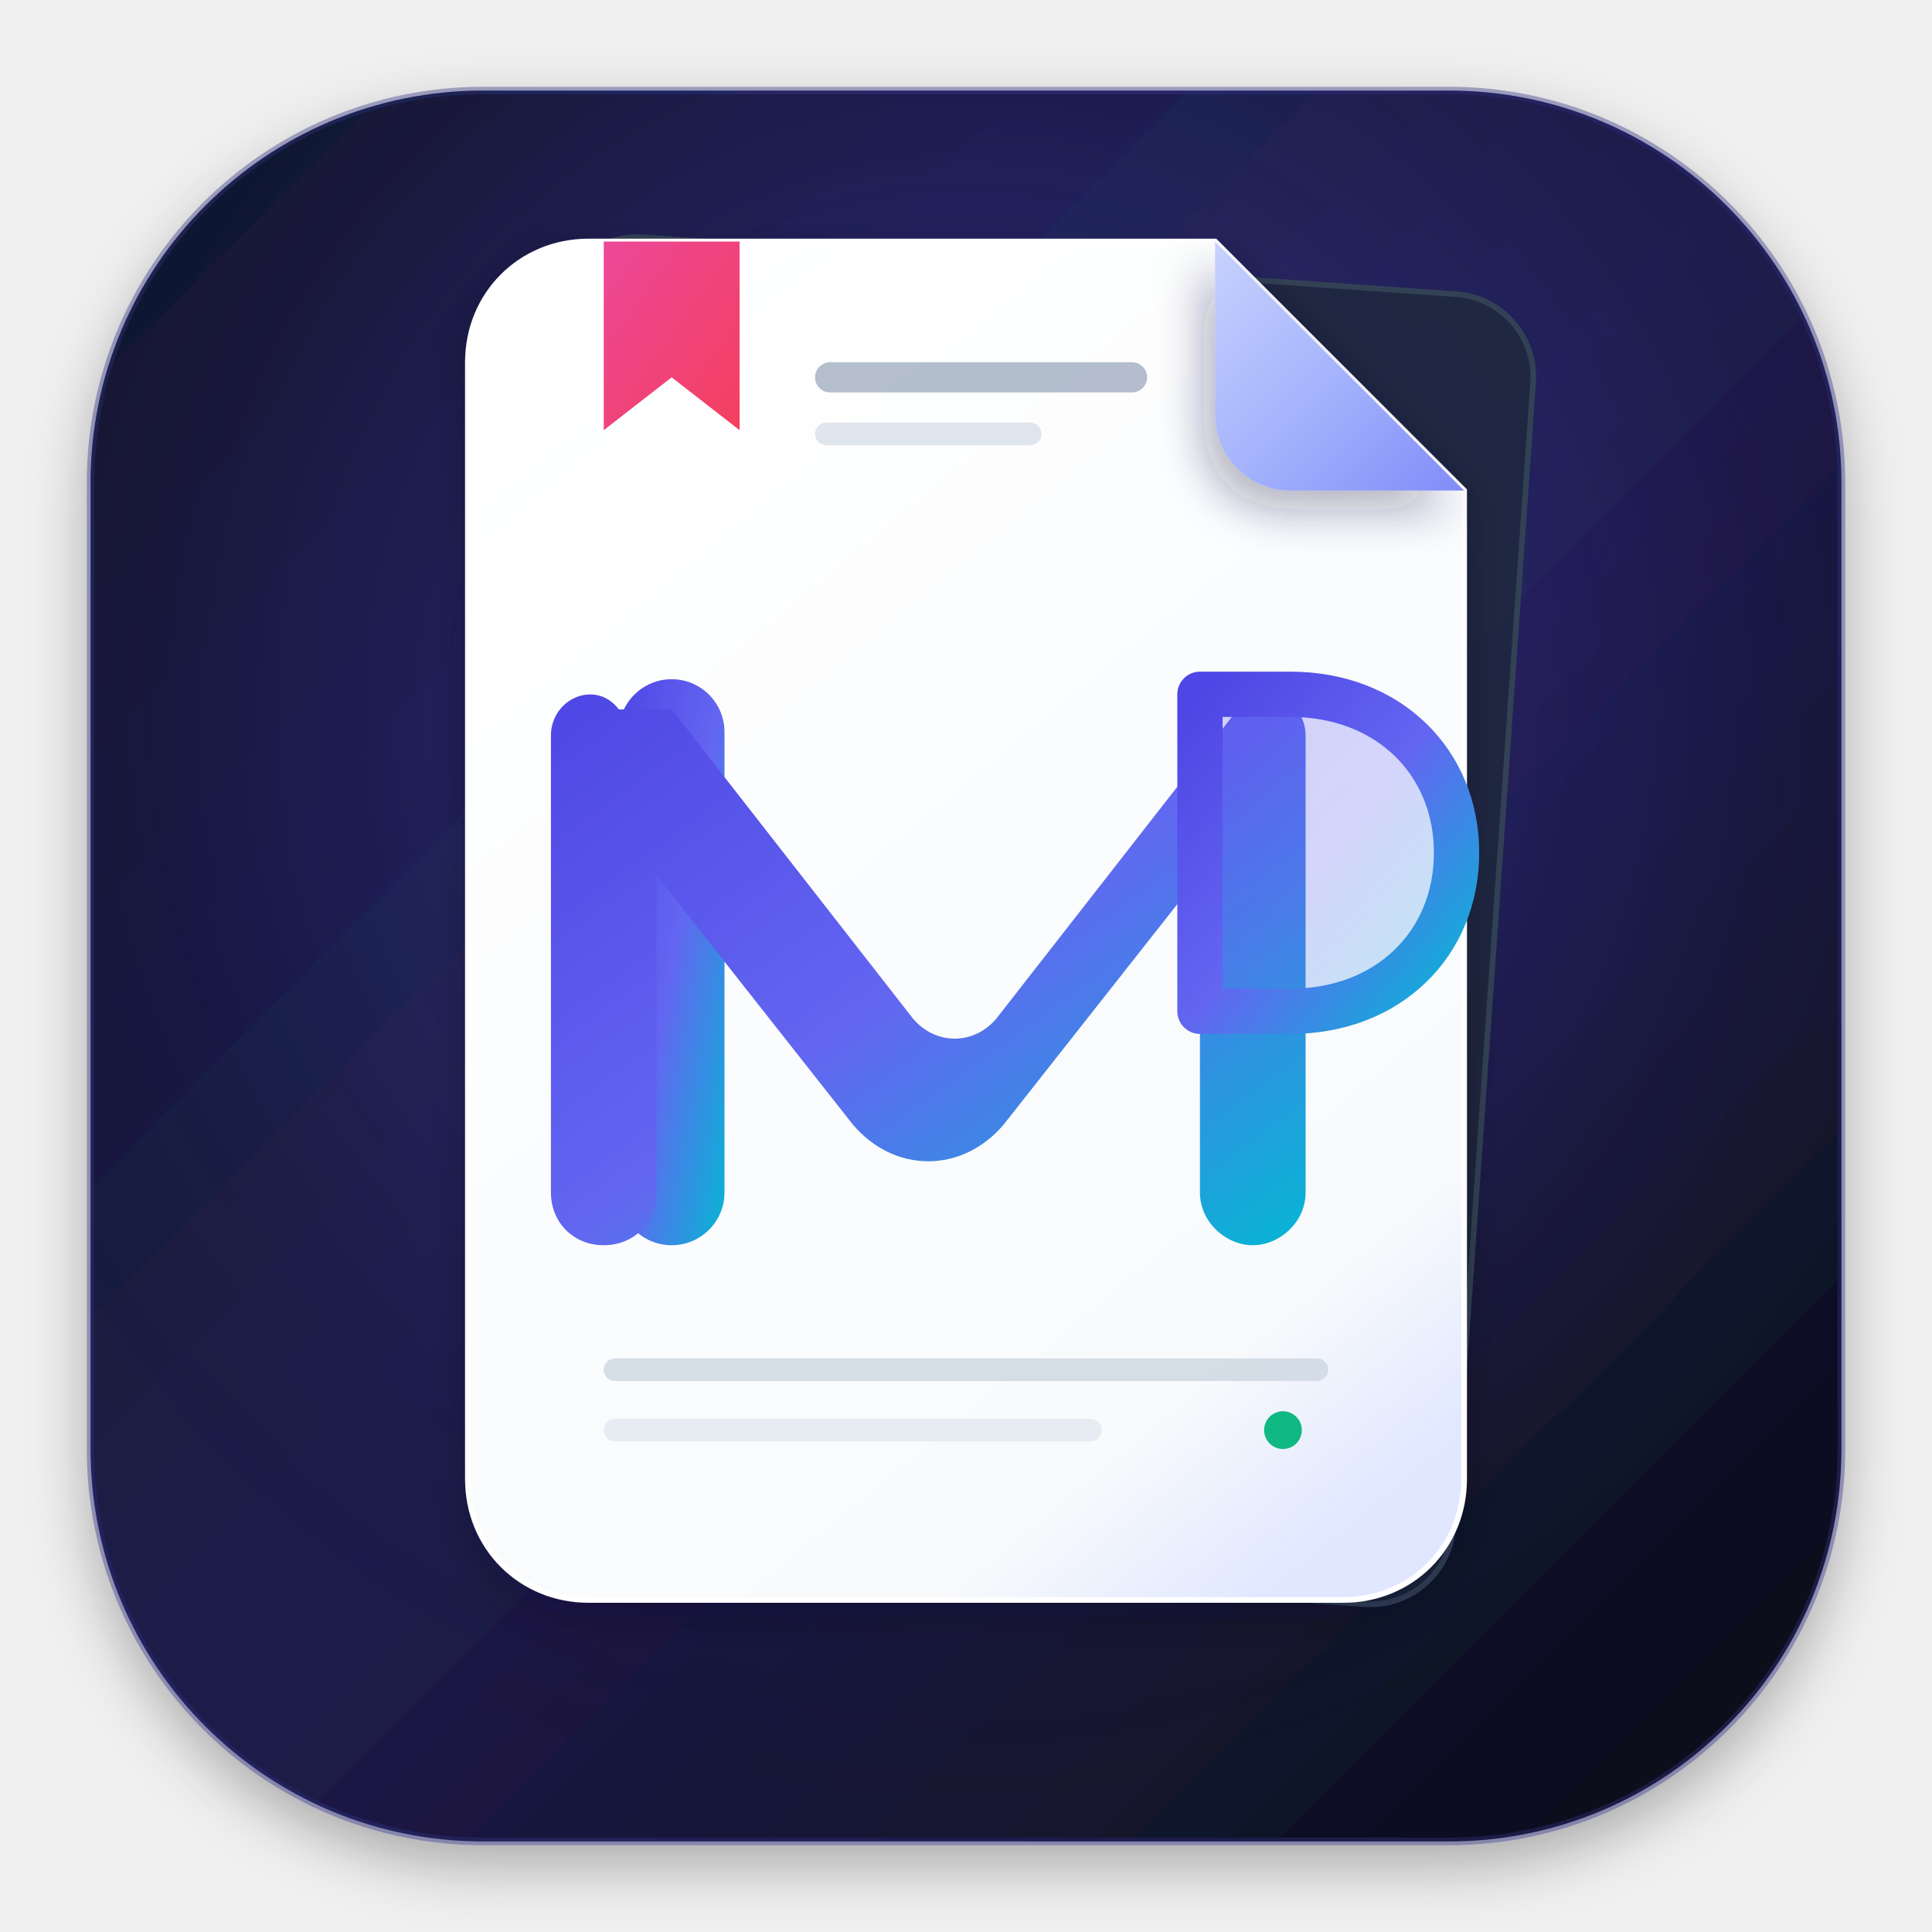
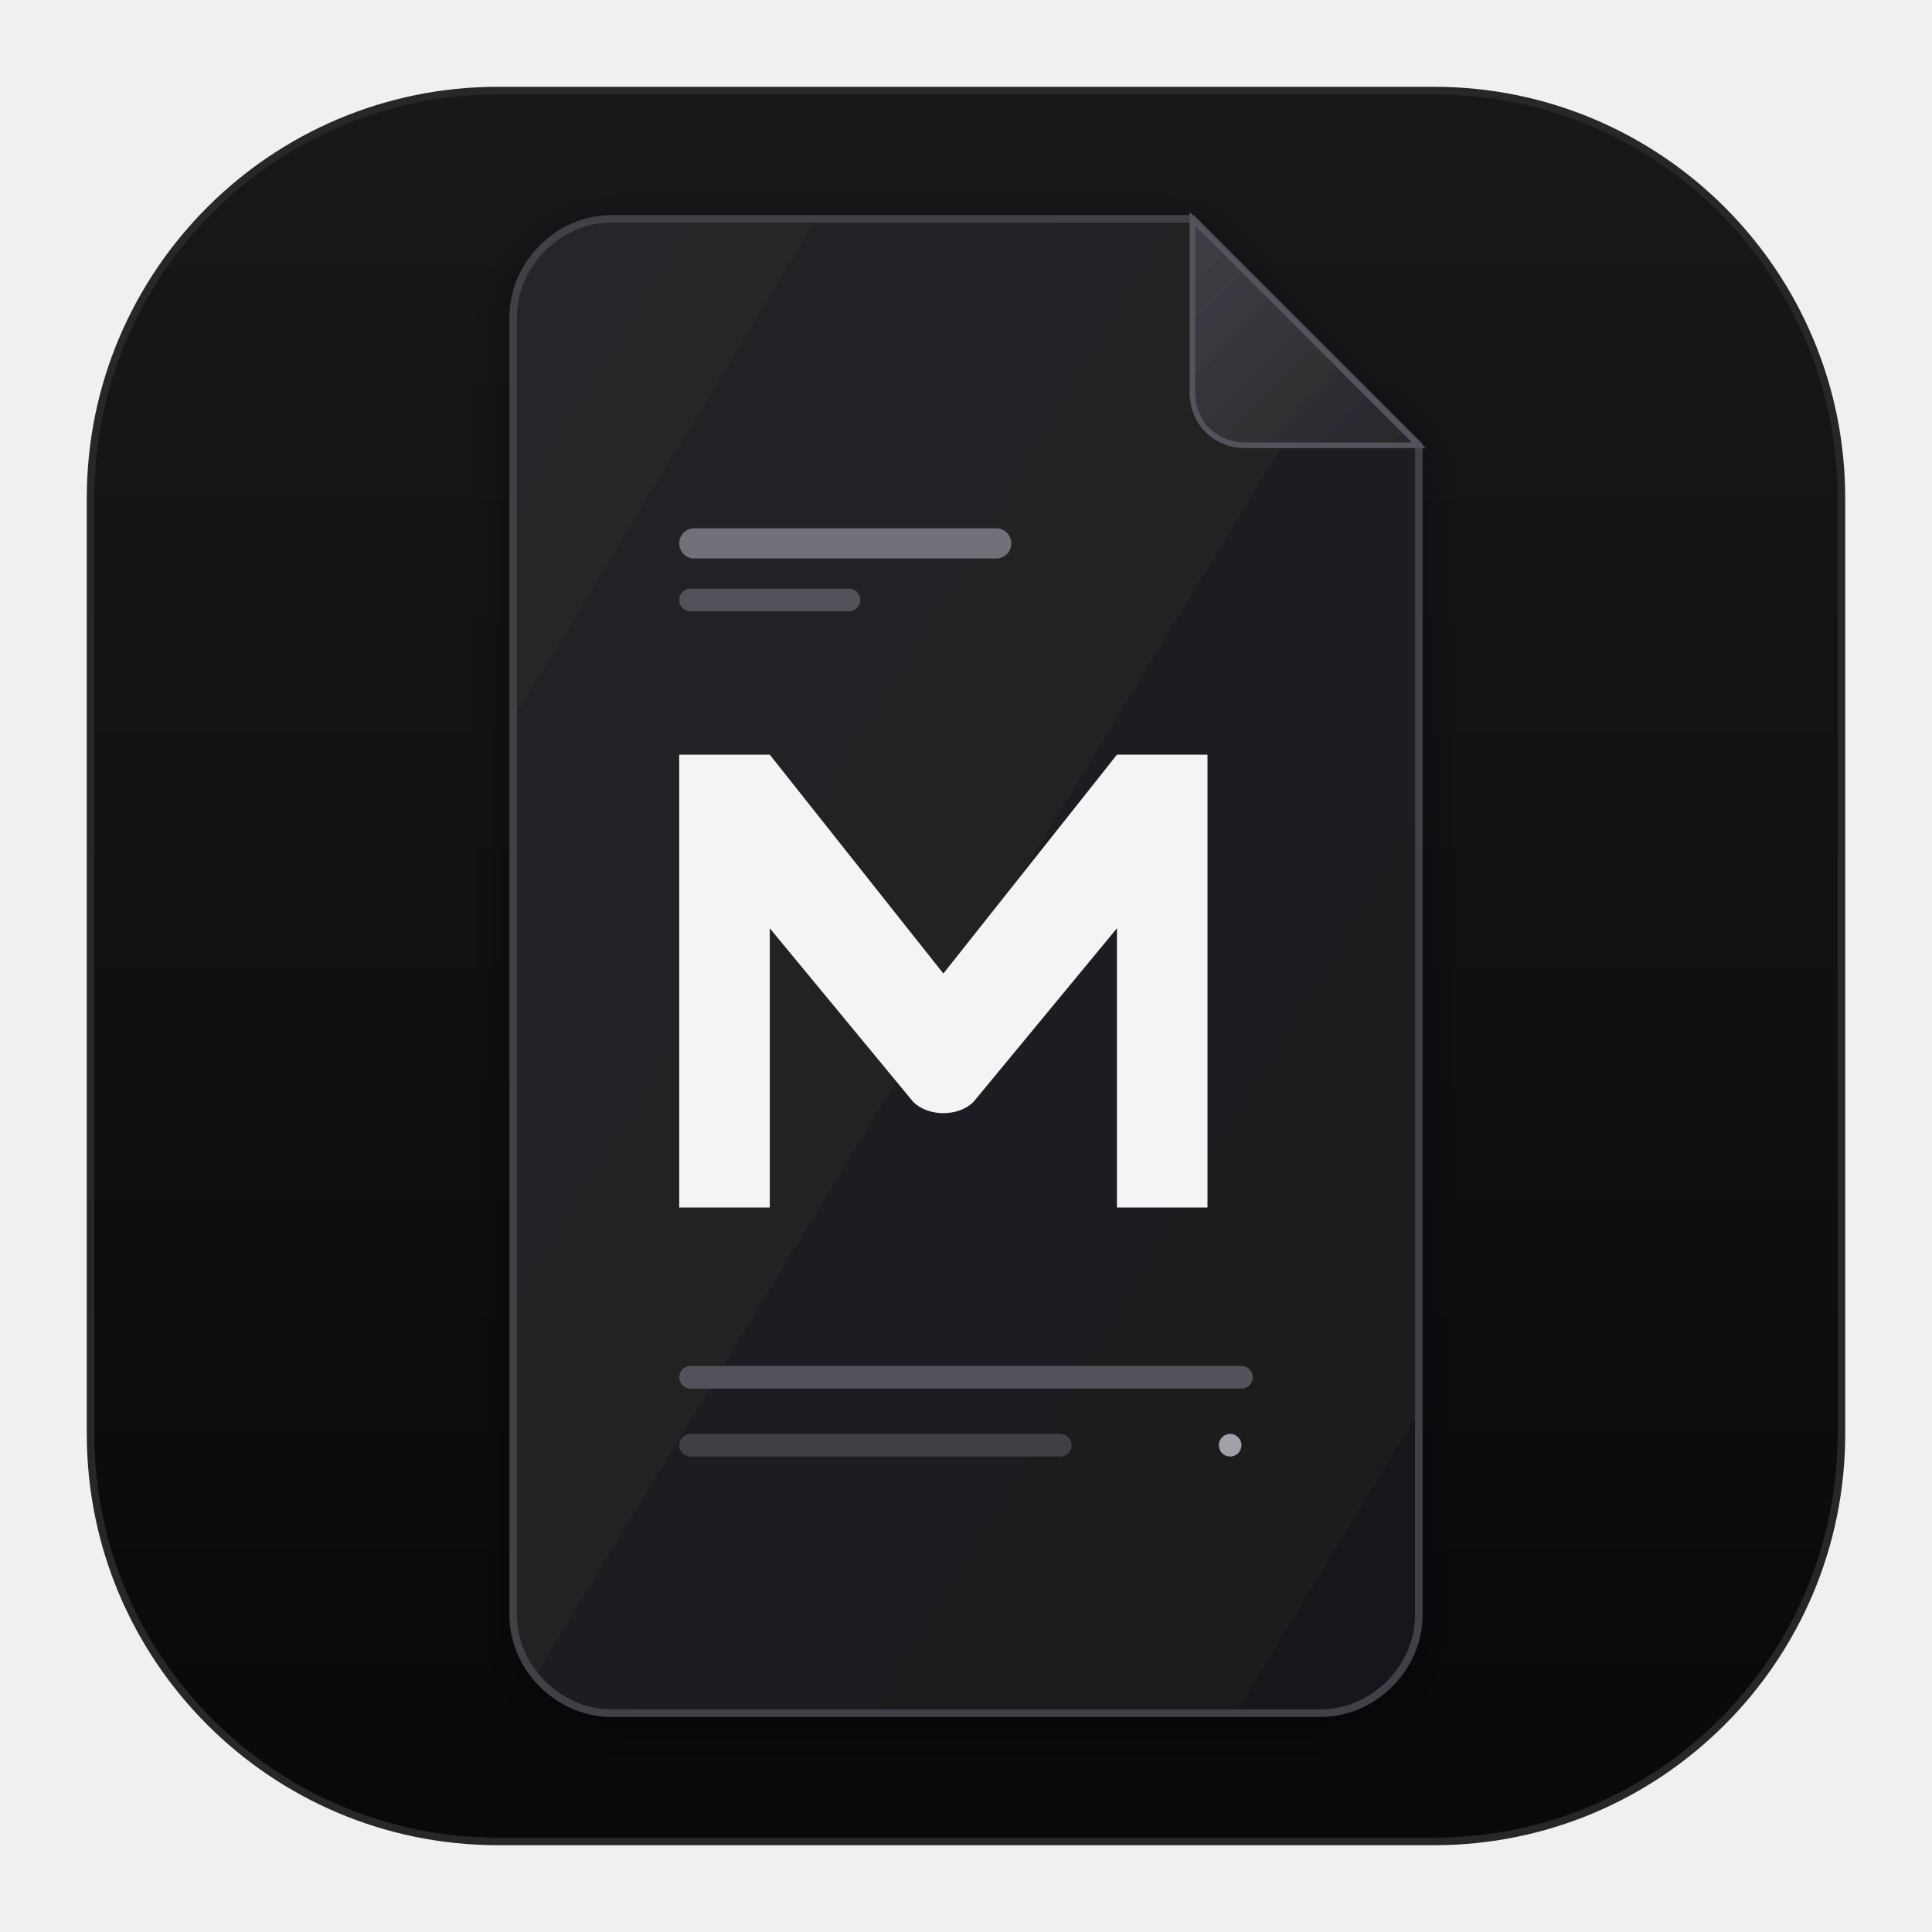
<svg xmlns="http://www.w3.org/2000/svg" viewBox="0 0 512 512" width="100%" height="100%">
  <defs>
-     <linearGradient id="bgGrad" x1="0%" y1="0%" x2="100%" y2="100%">
-       <stop offset="0%" stop-color="#0f172a" />
-       <stop offset="50%" stop-color="#1e1b4b" />
-       <stop offset="100%" stop-color="#090d16" />
+     <linearGradient id="bgMatte" x1="0%" y1="0%" x2="0%" y2="100%">
+       <stop offset="0%" stop-color="#18181b" />
+       <stop offset="100%" stop-color="#09090b" />
    </linearGradient>
-     <radialGradient id="ambientGlow" cx="50%" cy="35%" r="65%">
-       <stop offset="0%" stop-color="#6366f1" stop-opacity="0.35" />
-       <stop offset="60%" stop-color="#4f46e5" stop-opacity="0.1" />
-       <stop offset="100%" stop-color="#000000" stop-opacity="0" />
-     </radialGradient>
-     <linearGradient id="sheetGrad" x1="20%" y1="0%" x2="80%" y2="100%">
-       <stop offset="0%" stop-color="#ffffff" />
-       <stop offset="85%" stop-color="#f8fafc" />
-       <stop offset="100%" stop-color="#e0e7ff" />
+     <linearGradient id="sheetMatte" x1="0%" y1="0%" x2="100%" y2="100%">
+       <stop offset="0%" stop-color="#27272a" />
+       <stop offset="100%" stop-color="#18181b" />
    </linearGradient>
-     <linearGradient id="foldGrad" x1="0%" y1="0%" x2="100%" y2="100%">
-       <stop offset="0%" stop-color="#c7d2fe" />
-       <stop offset="50%" stop-color="#a5b4fc" />
-       <stop offset="100%" stop-color="#818cf8" />
+     <linearGradient id="cornerMatte" x1="0%" y1="0%" x2="100%" y2="100%">
+       <stop offset="0%" stop-color="#3f3f46" />
+       <stop offset="100%" stop-color="#27272a" />
    </linearGradient>
-     <linearGradient id="markGrad" x1="0%" y1="0%" x2="100%" y2="100%">
-       <stop offset="0%" stop-color="#4f46e5" />
-       <stop offset="50%" stop-color="#6366f1" />
-       <stop offset="100%" stop-color="#06b6d4" />
-     </linearGradient>
-     <linearGradient id="accentGrad" x1="0%" y1="0%" x2="100%" y2="100%">
-       <stop offset="0%" stop-color="#ec4899" />
-       <stop offset="100%" stop-color="#f43f5e" />
-     </linearGradient>
-     <filter id="appShadow" x="-15%" y="-15%" width="130%" height="130%">
-       <feDropShadow dx="0" dy="20" stdDeviation="24" flood-color="#000000" flood-opacity="0.5" />
-       <feDropShadow dx="0" dy="6" stdDeviation="8" flood-color="#000000" flood-opacity="0.3" />
-     </filter>
-     <filter id="sheetShadow" x="-20%" y="-20%" width="140%" height="140%">
-       <feDropShadow dx="0" dy="16" stdDeviation="18" flood-color="#020617" flood-opacity="0.45" />
-       <feDropShadow dx="0" dy="4" stdDeviation="5" flood-color="#020617" flood-opacity="0.25" />
-     </filter>
-     <filter id="foldShadow" x="-30%" y="-30%" width="160%" height="160%">
-       <feDropShadow dx="-3" dy="5" stdDeviation="6" flood-color="#1e1b4b" flood-opacity="0.35" />
+     <filter id="subtleShadow" x="-15%" y="-15%" width="130%" height="130%">
+       <feDropShadow dx="0" dy="16" stdDeviation="20" flood-color="#000000" flood-opacity="0.6" />
+       <feDropShadow dx="0" dy="4" stdDeviation="6" flood-color="#000000" flood-opacity="0.4" />
    </filter>
  </defs>
-   <rect x="24" y="24" width="464" height="464" rx="104" fill="url(#bgGrad)" filter="url(#appShadow)" stroke="#312e81" stroke-width="2" stroke-opacity="0.4" />
-   <rect x="24" y="24" width="464" height="464" rx="104" fill="url(#ambientGlow)" />
-   <rect x="136" y="70" width="260" height="348" rx="22" fill="#1e293b" fill-opacity="0.8" stroke="#334155" stroke-width="1.5" transform="rotate(4 266 244)" />
-   <g filter="url(#sheetShadow)">
-     <path d="M 124 96               C 124 78, 138 64, 156 64               L 322 64               L 388 130               L 388 392               C 388 410, 374 424, 356 424               L 156 424               C 138 424, 124 410, 124 392               Z" fill="url(#sheetGrad)" stroke="#ffffff" stroke-width="1.5" />
-     <path d="M 322 64               L 322 110               C 322 121, 331 130, 342 130               L 388 130               Z" fill="url(#foldGrad)" filter="url(#foldShadow)" />
+   <rect x="24" y="24" width="464" height="464" rx="108" fill="url(#bgMatte)" stroke="#27272a" stroke-width="2" />
+   <g filter="url(#subtleShadow)">
+     <path d="M 136 84               C 136 70, 148 58, 162 58               L 316 58               L 376 118               L 376 428               C 376 442, 364 454, 350 454               L 162 454               C 148 454, 136 442, 136 428               Z" fill="url(#sheetMatte)" stroke="#3f3f46" stroke-width="2" />
+     <path d="M 316 58               L 316 104               C 316 112, 322 118, 330 118               L 376 118               Z" fill="url(#cornerMatte)" stroke="#52525b" stroke-width="1.5" />
  </g>
-   <path d="M 160 64 L 160 114 L 178 100 L 196 114 L 196 64 Z" fill="url(#accentGrad)" />
-   <rect x="216" y="96" width="88" height="8" rx="4" fill="#94a3b8" fill-opacity="0.7" />
-   <rect x="216" y="112" width="60" height="6" rx="3" fill="#cbd5e1" fill-opacity="0.6" />
-   <rect x="164" y="180" width="28" height="150" rx="14" fill="url(#markGrad)" />
-   <path d="M 178 188             L 242 270             C 248 277, 258 277, 264 270             L 328 188             C 334 180, 346 185, 346 195             L 346 316             C 346 324, 339 330, 332 330             C 325 330, 318 324, 318 316             L 318 232             L 266 298             C 255 311, 237 311, 226 298             L 174 232             L 174 316             C 174 324, 168 330, 160 330             C 152 330, 146 324, 146 316             L 146 195             C 146 185, 158 180, 164 188             Z" fill="url(#markGrad)" />
-   <path d="M 318 184             L 342 184             C 368 184, 386 202, 386 226             C 386 250, 368 268, 342 268             L 318 268             Z" fill="url(#markGrad)" fill-opacity="0.25" stroke="url(#markGrad)" stroke-width="12" stroke-linejoin="round" />
-   <rect x="160" y="360" width="192" height="6" rx="3" fill="#cbd5e1" fill-opacity="0.8" />
-   <rect x="160" y="376" width="132" height="6" rx="3" fill="#e2e8f0" fill-opacity="0.8" />
-   <circle cx="340" cy="379" r="5" fill="#10b981" />
+   <g>
+     <path d="M 180 200               L 180 320               L 204 320               L 204 246               L 242 292               C 246 296, 254 296, 258 292               L 296 246               L 296 320               L 320 320               L 320 200               L 296 200               L 250 258               L 204 200               Z" fill="#f4f4f5" />
+     <rect x="180" y="140" width="88" height="8" rx="4" fill="#71717a" />
+     <rect x="180" y="156" width="48" height="6" rx="3" fill="#52525b" />
+     <rect x="180" y="362" width="152" height="6" rx="3" fill="#52525b" />
+     <rect x="180" y="380" width="104" height="6" rx="3" fill="#3f3f46" />
+     <circle cx="326" cy="383" r="3" fill="#a1a1aa" />
+   </g>
</svg>
